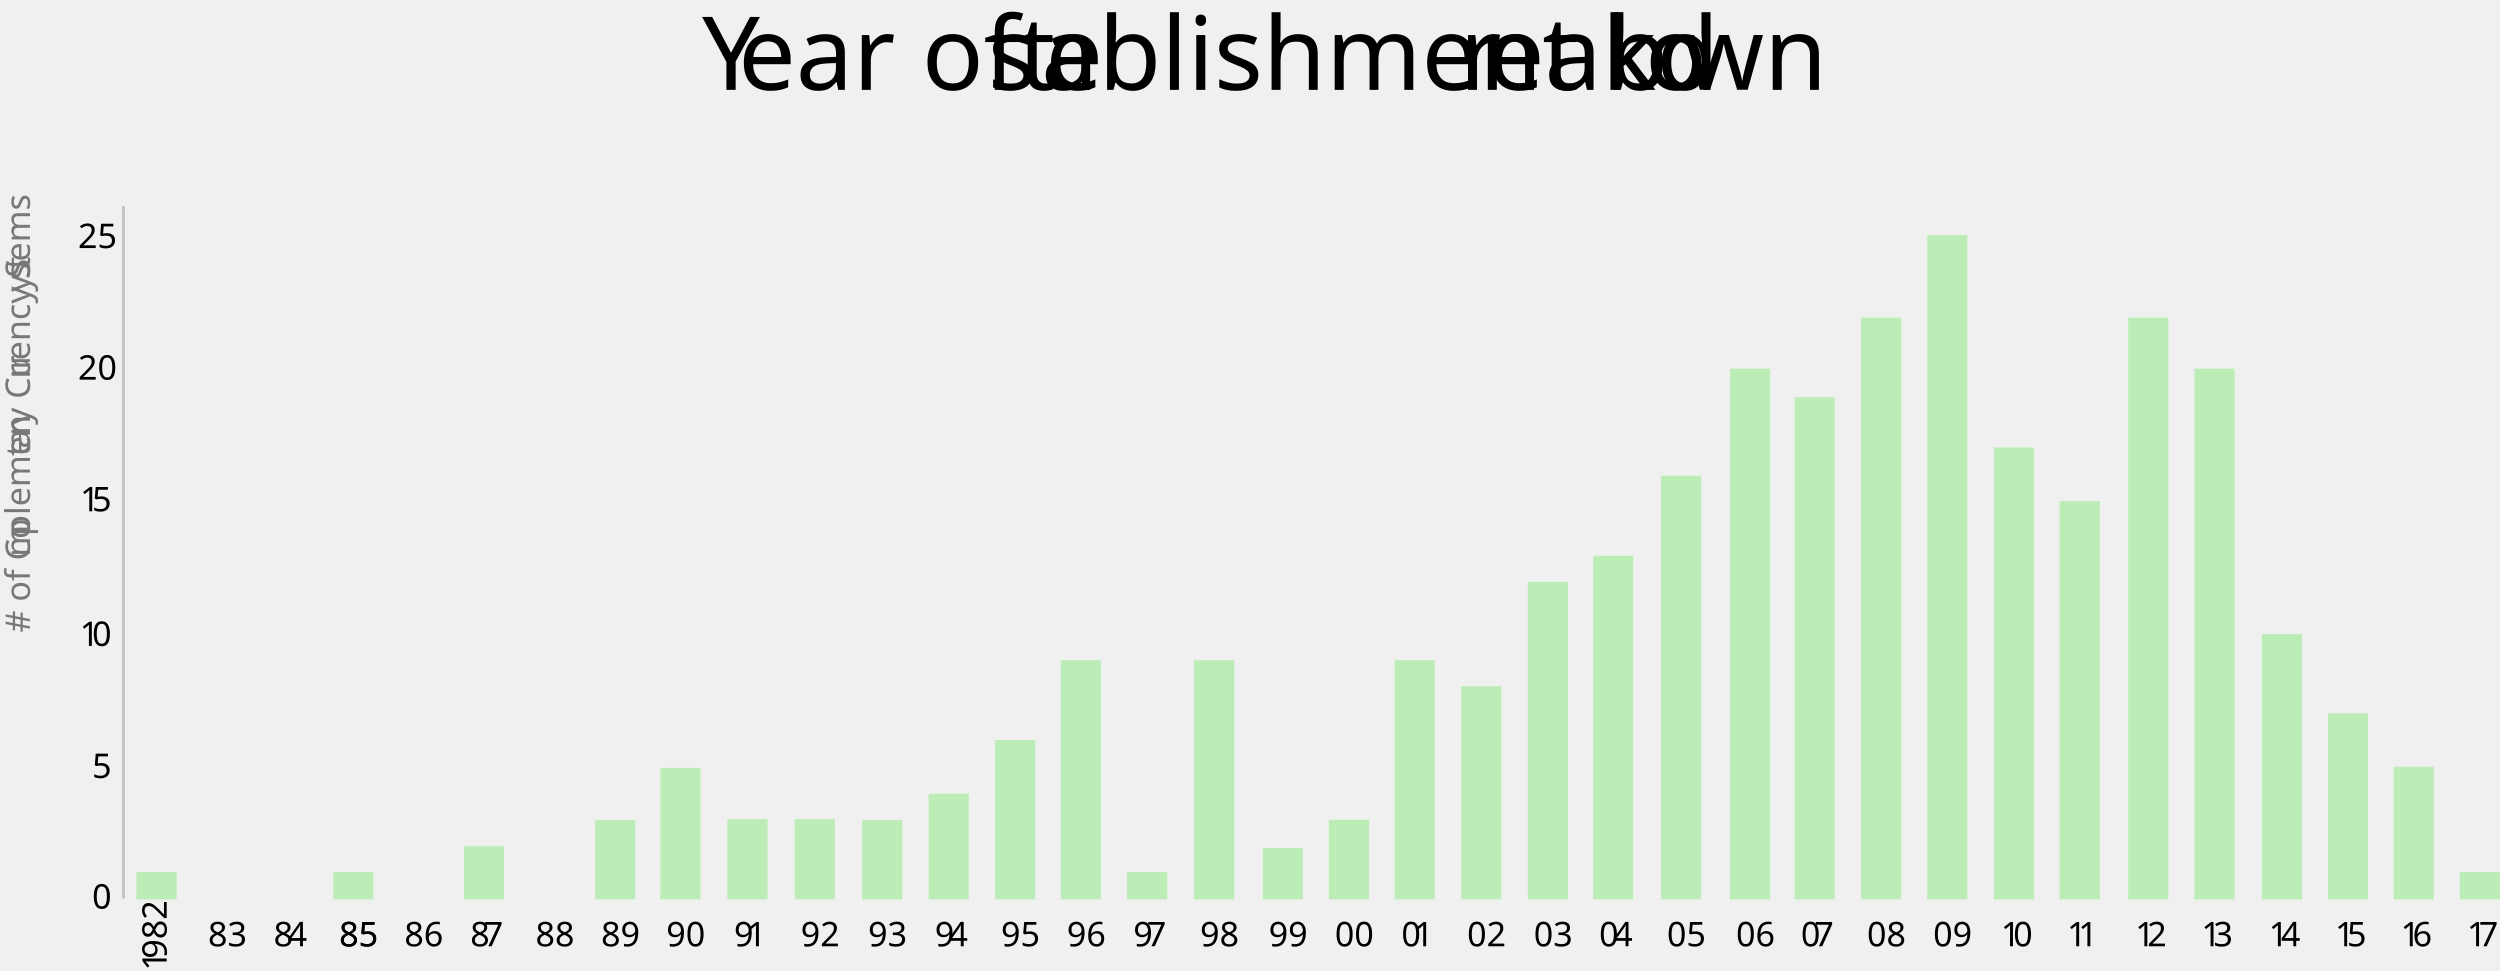
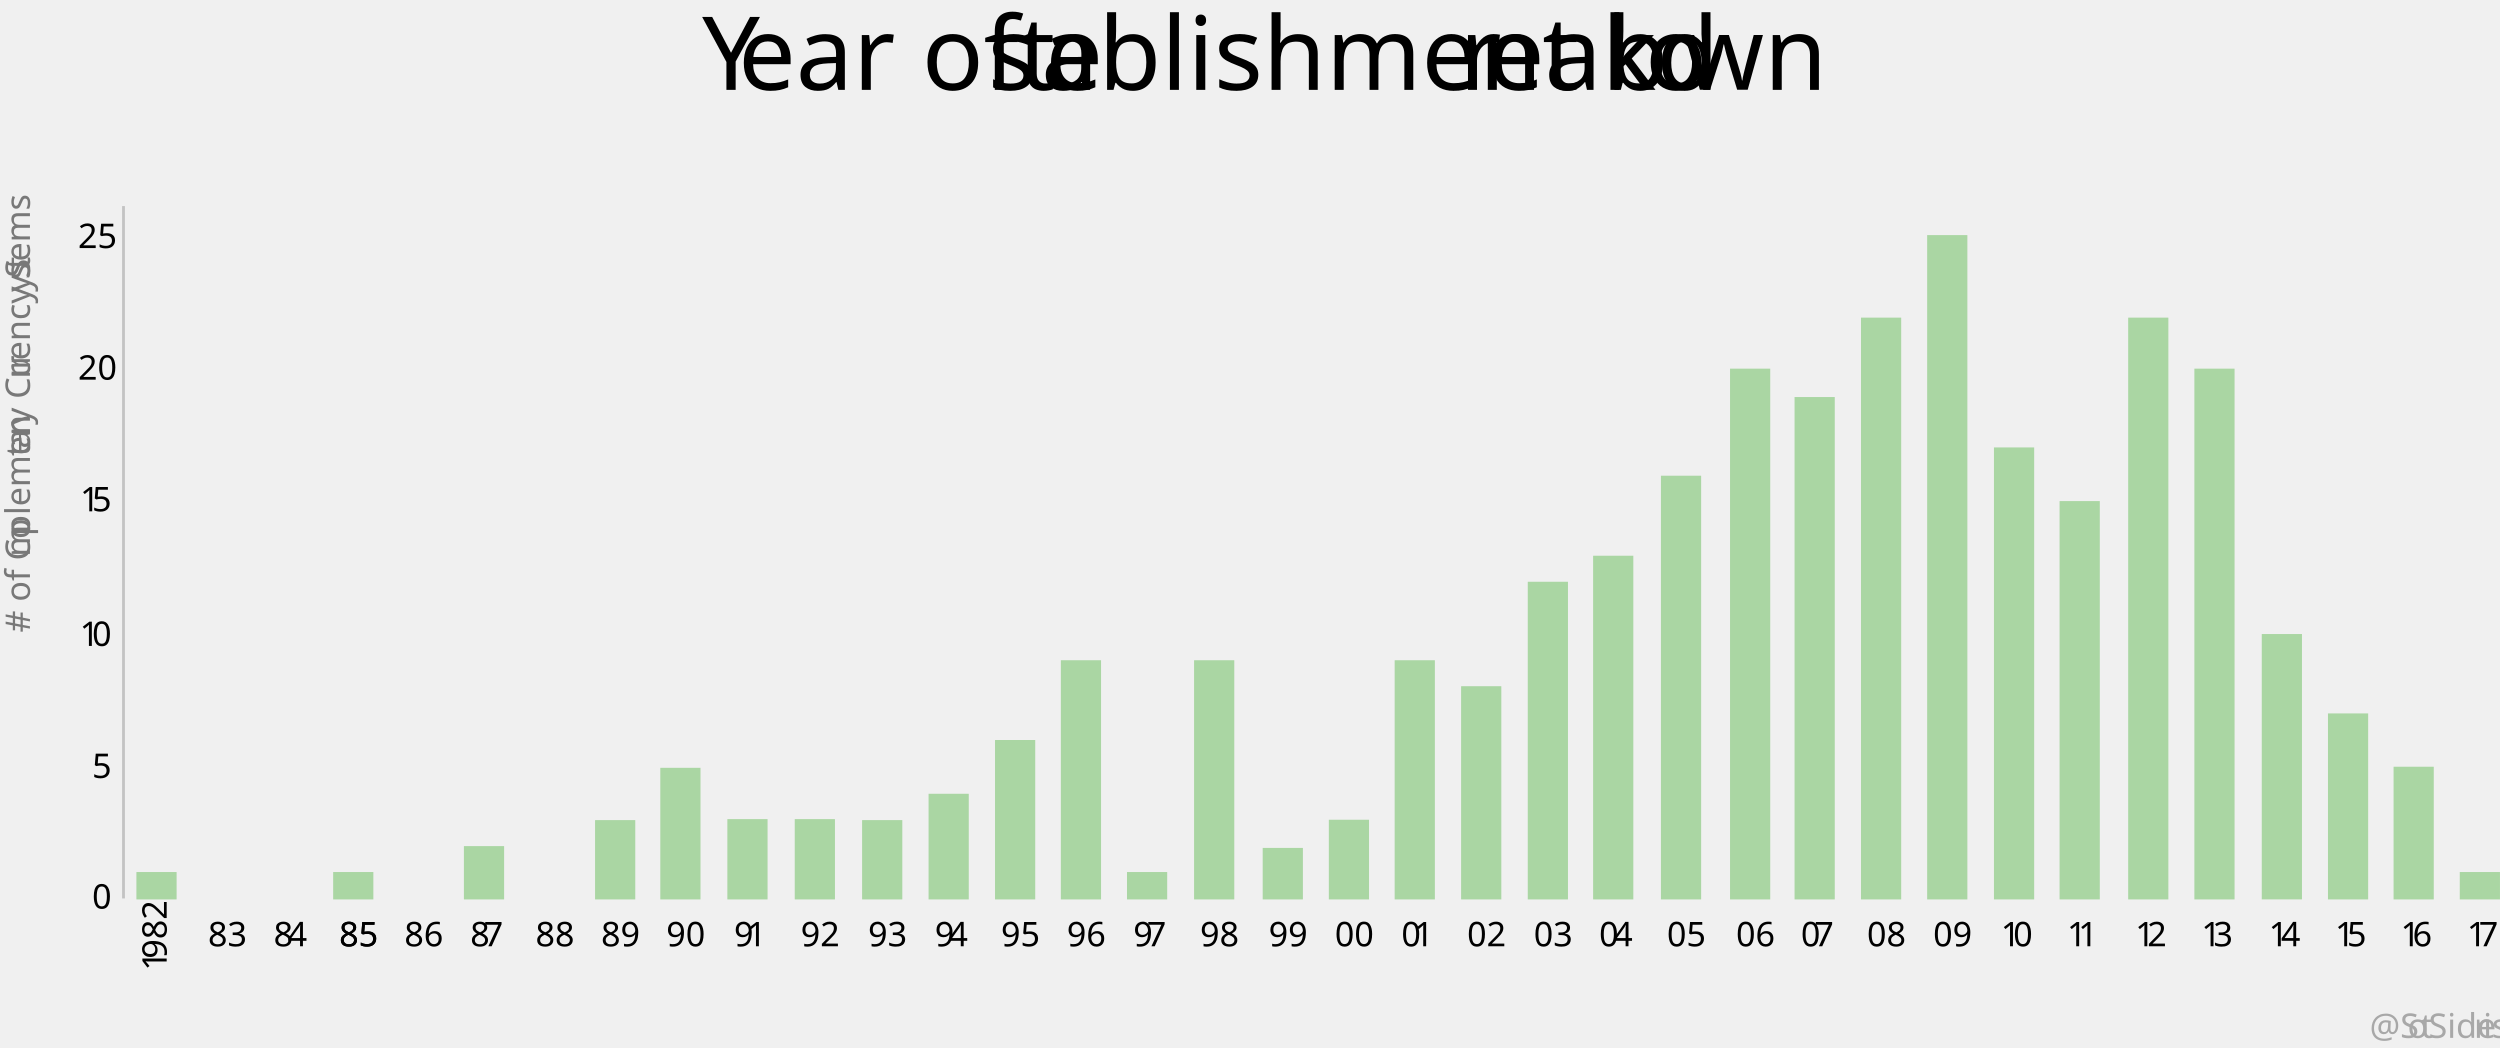
- <svg xmlns="http://www.w3.org/2000/svg" id="Layer_2" data-name="Layer 2" viewBox="0 0 881.04 342.06">
+ <svg xmlns="http://www.w3.org/2000/svg" id="Layer_2" data-name="Layer 2" viewBox="0 0 881.04 369.16">
  <defs>
-     <style>.cls-1{fill:#fff;stroke:#0f0f0f;stroke-miterlimit:10;opacity:0.2;}.cls-2{fill:#bdedb7;}.cls-3,.cls-5{font-size:12px;}.cls-26,.cls-3,.cls-5{font-family:Futura-CondensedMedium, Futura;}.cls-4{letter-spacing:-0.06em;}.cls-5{opacity:0.5;}.cls-6{letter-spacing:0em;}.cls-7{letter-spacing:0em;}.cls-8{letter-spacing:0.03em;}.cls-9{letter-spacing:0em;}.cls-10{letter-spacing:0em;}.cls-11{letter-spacing:0.01em;}.cls-12{letter-spacing:0em;}.cls-13{letter-spacing:0em;}.cls-14{letter-spacing:-0.05em;}.cls-15{letter-spacing:-0.06em;}.cls-16{letter-spacing:-0.02em;}.cls-17{letter-spacing:-0.04em;}.cls-18{letter-spacing:-0.02em;}.cls-19{letter-spacing:-0.04em;}.cls-20{letter-spacing:-0.02em;}.cls-21{letter-spacing:-0.09em;}.cls-22{letter-spacing:-0.06em;}.cls-23{letter-spacing:-0.06em;}.cls-24{letter-spacing:-0.06em;}.cls-25{letter-spacing:-0.07em;}.cls-26{font-size:36px;}.cls-27{letter-spacing:-0.03em;}.cls-28{letter-spacing:-0.01em;}</style>
+     <style>.cls-1{fill:#fff;stroke:#0f0f0f;stroke-miterlimit:10;opacity:0.2;}.cls-2{fill:#aad6a3;}.cls-29,.cls-3,.cls-5{font-size:12px;}.cls-26,.cls-29,.cls-3,.cls-5{font-family:Futura-CondensedMedium, Futura;}.cls-4{letter-spacing:-0.06em;}.cls-5{opacity:0.5;}.cls-6{letter-spacing:0em;}.cls-7{letter-spacing:0em;}.cls-8{letter-spacing:0.03em;}.cls-9{letter-spacing:0em;}.cls-10{letter-spacing:0em;}.cls-11{letter-spacing:0.01em;}.cls-12{letter-spacing:0em;}.cls-13{letter-spacing:0em;}.cls-14{letter-spacing:-0.05em;}.cls-15{letter-spacing:-0.06em;}.cls-16{letter-spacing:-0.02em;}.cls-17{letter-spacing:-0.04em;}.cls-18{letter-spacing:-0.02em;}.cls-19{letter-spacing:-0.04em;}.cls-20{letter-spacing:-0.02em;}.cls-21{letter-spacing:-0.09em;}.cls-22{letter-spacing:-0.06em;}.cls-23{letter-spacing:-0.06em;}.cls-24{letter-spacing:-0.06em;}.cls-25{letter-spacing:-0.07em;}.cls-26{font-size:36px;}.cls-27{letter-spacing:-0.03em;}.cls-28{letter-spacing:-0.01em;}.cls-29{fill:#a8a8a8;}.cls-30{letter-spacing:0.01em;}</style>
  </defs>
  <line class="cls-1" x1="43.52" y1="72.62" x2="43.52" y2="316.62" />
  <rect class="cls-2" x="48.07" y="307.32" width="14.17" height="9.65" />
  <rect class="cls-2" x="117.41" y="307.32" width="14.17" height="9.65" />
  <rect class="cls-2" x="163.49" y="298.18" width="14.17" height="18.79" />
  <rect class="cls-2" x="209.71" y="289.02" width="14.17" height="27.95" />
  <rect class="cls-2" x="232.7" y="270.59" width="14.17" height="46.38" />
  <rect class="cls-2" x="256.33" y="288.67" width="14.17" height="28.3" />
  <rect class="cls-2" x="280.08" y="288.67" width="14.17" height="28.3" />
  <rect class="cls-2" x="303.82" y="289.02" width="14.17" height="27.95" />
  <rect class="cls-2" x="327.24" y="279.74" width="14.17" height="37.23" />
  <rect class="cls-2" x="350.66" y="260.79" width="14.17" height="56.18" />
  <rect class="cls-2" x="373.86" y="232.68" width="14.17" height="84.29" />
  <rect class="cls-2" x="397.17" y="307.32" width="14.17" height="9.65" />
  <rect class="cls-2" x="420.81" y="232.68" width="14.17" height="84.29" />
  <rect class="cls-2" x="444.99" y="298.82" width="14.17" height="18.15" />
  <rect class="cls-2" x="468.3" y="288.89" width="14.17" height="28.08" />
  <rect class="cls-2" x="491.5" y="232.68" width="14.17" height="84.29" />
  <rect class="cls-2" x="514.92" y="241.83" width="14.17" height="75.14" />
  <rect class="cls-2" x="538.41" y="205.02" width="14.17" height="111.95" />
  <rect class="cls-2" x="561.44" y="195.85" width="14.17" height="121.12" />
  <rect class="cls-2" x="585.34" y="167.65" width="14.17" height="149.32" />
  <rect class="cls-2" x="609.69" y="129.92" width="14.17" height="187.05" />
  <rect class="cls-2" x="632.43" y="139.92" width="14.17" height="177.05" />
  <rect class="cls-2" x="655.84" y="111.94" width="14.17" height="205.03" />
  <rect class="cls-2" x="679.16" y="82.85" width="14.17" height="234.12" />
  <rect class="cls-2" x="702.7" y="157.68" width="14.17" height="159.29" />
  <rect class="cls-2" x="725.83" y="176.59" width="14.17" height="140.38" />
  <rect class="cls-2" x="750" y="111.94" width="14.17" height="205.03" />
  <rect class="cls-2" x="773.33" y="129.92" width="14.17" height="187.05" />
  <rect class="cls-2" x="797.08" y="223.44" width="14.17" height="93.52" />
  <rect class="cls-2" x="820.41" y="251.42" width="14.17" height="65.55" />
  <rect class="cls-2" x="843.53" y="270.21" width="14.17" height="46.76" />
  <rect class="cls-2" x="866.86" y="307.32" width="14.17" height="9.65" />
  <text class="cls-3" transform="translate(58.74 342.06) rotate(-90)">
    <tspan class="cls-4">1</tspan>
    <tspan x="4.21" y="0">982</tspan>
  </text>
  <text class="cls-5" transform="translate(10.55 222.9) rotate(-90)"># of Co<tspan class="cls-6" x="26.7" y="0">m</tspan>
    <tspan x="34.01" y="0">plemen</tspan>
    <tspan class="cls-7" x="62.17" y="0">t</tspan>
    <tspan x="64.85" y="0">a</tspan>
    <tspan class="cls-8" x="69.58" y="0">r</tspan>
    <tspan x="73.1" y="0">y Cu</tspan>
    <tspan class="cls-9" x="89.46" y="0">r</tspan>
    <tspan class="cls-10" x="92.68" y="0">r</tspan>
    <tspan x="95.92" y="0">ency S</tspan>
    <tspan class="cls-11" x="120.02" y="0">y</tspan>
    <tspan class="cls-12" x="124.51" y="0">s</tspan>
    <tspan class="cls-13" x="128.1" y="0">t</tspan>
    <tspan x="130.75" y="0">ems</tspan>
  </text>
  <text class="cls-3" transform="translate(73.3 333.49)">83</text>
  <text class="cls-3" transform="translate(32.46 320.21)">0</text>
  <text class="cls-3" transform="translate(32.46 274.17)">5</text>
  <text class="cls-3" transform="translate(28.1 227.64)">
    <tspan class="cls-14">1</tspan>
    <tspan x="4.36" y="0">0</tspan>
  </text>
  <text class="cls-3" transform="translate(28.23 180.19)">
    <tspan class="cls-15">1</tspan>
    <tspan x="4.22" y="0">5</tspan>
  </text>
  <text class="cls-3" transform="translate(27.49 133.8)">20</text>
  <text class="cls-3" transform="translate(27.49 87.42)">25</text>
  <text class="cls-3" transform="translate(96.42 333.49)">
    <tspan class="cls-13">8</tspan>
    <tspan x="4.96" y="0">4</tspan>
  </text>
  <text class="cls-3" transform="translate(119.53 333.49)">85</text>
  <text class="cls-3" transform="translate(119.53 333.49)">85</text>
  <text class="cls-3" transform="translate(142.5 333.49)">86</text>
  <text class="cls-3" transform="translate(165.72 333.49)">
    <tspan class="cls-16">8</tspan>
    <tspan x="4.75" y="0">7</tspan>
  </text>
  <text class="cls-3" transform="translate(188.72 333.49)">88</text>
  <text class="cls-3" transform="translate(211.83 333.49)">89</text>
  <text class="cls-3" transform="translate(234.81 333.49)">90</text>
  <text class="cls-3" transform="translate(258.69 333.49)">
    <tspan class="cls-17">9</tspan>
    <tspan x="4.49" y="0">1</tspan>
  </text>
  <text class="cls-3" transform="translate(282.2 333.49)">92</text>
  <text class="cls-3" transform="translate(305.94 333.49)">93</text>
  <text class="cls-3" transform="translate(329.45 333.49)">
    <tspan class="cls-18">9</tspan>
    <tspan x="4.79" y="0">4</tspan>
  </text>
  <text class="cls-3" transform="translate(352.78 333.49)">95</text>
  <text class="cls-3" transform="translate(375.98 333.49)">96</text>
  <text class="cls-3" transform="translate(399.4 333.49)">
    <tspan class="cls-16">9</tspan>
    <tspan x="4.75" y="0">7</tspan>
  </text>
  <text class="cls-3" transform="translate(422.93 333.49)">98</text>
  <text class="cls-3" transform="translate(447.11 333.49)">99</text>
  <text class="cls-3" transform="translate(470.42 333.49)">00</text>
  <text class="cls-3" transform="translate(493.87 333.49)">
    <tspan class="cls-19">0</tspan>
    <tspan x="4.46" y="0">1</tspan>
  </text>
  <text class="cls-3" transform="translate(517.04 333.49)">02</text>
  <text class="cls-3" transform="translate(540.52 333.49)">03</text>
  <text class="cls-3" transform="translate(563.55 333.49)">
    <tspan class="cls-7">0</tspan>
    <tspan x="4.98" y="0">4</tspan>
  </text>
  <text class="cls-3" transform="translate(587.46 333.49)">05</text>
  <text class="cls-3" transform="translate(611.81 333.49)">06</text>
  <text class="cls-3" transform="translate(634.67 333.49)">
    <tspan class="cls-20">0</tspan>
    <tspan x="4.72" y="0">7</tspan>
  </text>
  <text class="cls-3" transform="translate(657.96 333.49)">08</text>
  <text class="cls-3" transform="translate(681.28 333.49)">09</text>
  <text class="cls-3" transform="translate(705.13 333.49)">
    <tspan class="cls-14">1</tspan>
    <tspan x="4.36" y="0">0</tspan>
  </text>
  <text class="cls-3" transform="translate(728.46 333.49)">
    <tspan class="cls-21">1</tspan>
    <tspan x="3.94" y="0">1</tspan>
  </text>
  <text class="cls-3" transform="translate(752.48 333.49)">
    <tspan class="cls-22">1</tspan>
    <tspan x="4.25" y="0">2</tspan>
  </text>
  <text class="cls-3" transform="translate(775.81 333.49)">
    <tspan class="cls-23">1</tspan>
    <tspan x="4.24" y="0">3</tspan>
  </text>
  <text class="cls-3" transform="translate(799.53 333.49)">
    <tspan class="cls-24">1</tspan>
    <tspan x="4.31" y="0">4</tspan>
  </text>
  <text class="cls-3" transform="translate(822.9 333.49)">
    <tspan class="cls-15">1</tspan>
    <tspan x="4.22" y="0">5</tspan>
  </text>
  <text class="cls-3" transform="translate(846.02 333.49)">
    <tspan class="cls-15">1</tspan>
    <tspan x="4.22" y="0">6</tspan>
  </text>
  <text class="cls-3" transform="translate(869.38 333.49)">
    <tspan class="cls-25">1</tspan>
    <tspan x="4.18" y="0">7</tspan>
  </text>
  <text class="cls-26" transform="translate(247.44 31.66)">
    <tspan class="cls-27">Y</tspan>
    <tspan x="12.71" y="0">ear of e</tspan>
    <tspan class="cls-12" x="100.67" y="0">s</tspan>
    <tspan class="cls-7" x="111.43" y="0">t</tspan>
    <tspan x="119.46" y="0">ablishment b</tspan>
    <tspan class="cls-10" x="266.84" y="0">r</tspan>
    <tspan x="276.56" y="0">eakd</tspan>
    <tspan class="cls-28" x="332.31" y="0">o</tspan>
    <tspan x="345.94" y="0">wn </tspan>
  </text>
+   <text class="cls-29" transform="translate(835.08 365.77)">@S<tspan class="cls-13" x="13.37" y="0">o</tspan>
+     <tspan class="cls-30" x="17.98" y="0">t</tspan>
+     <tspan x="20.79" y="0">Side</tspan>
+     <tspan class="cls-9" x="36.81" y="0">r</tspan>
+     <tspan x="40.04" y="0">is</tspan>
+   </text>
</svg>
